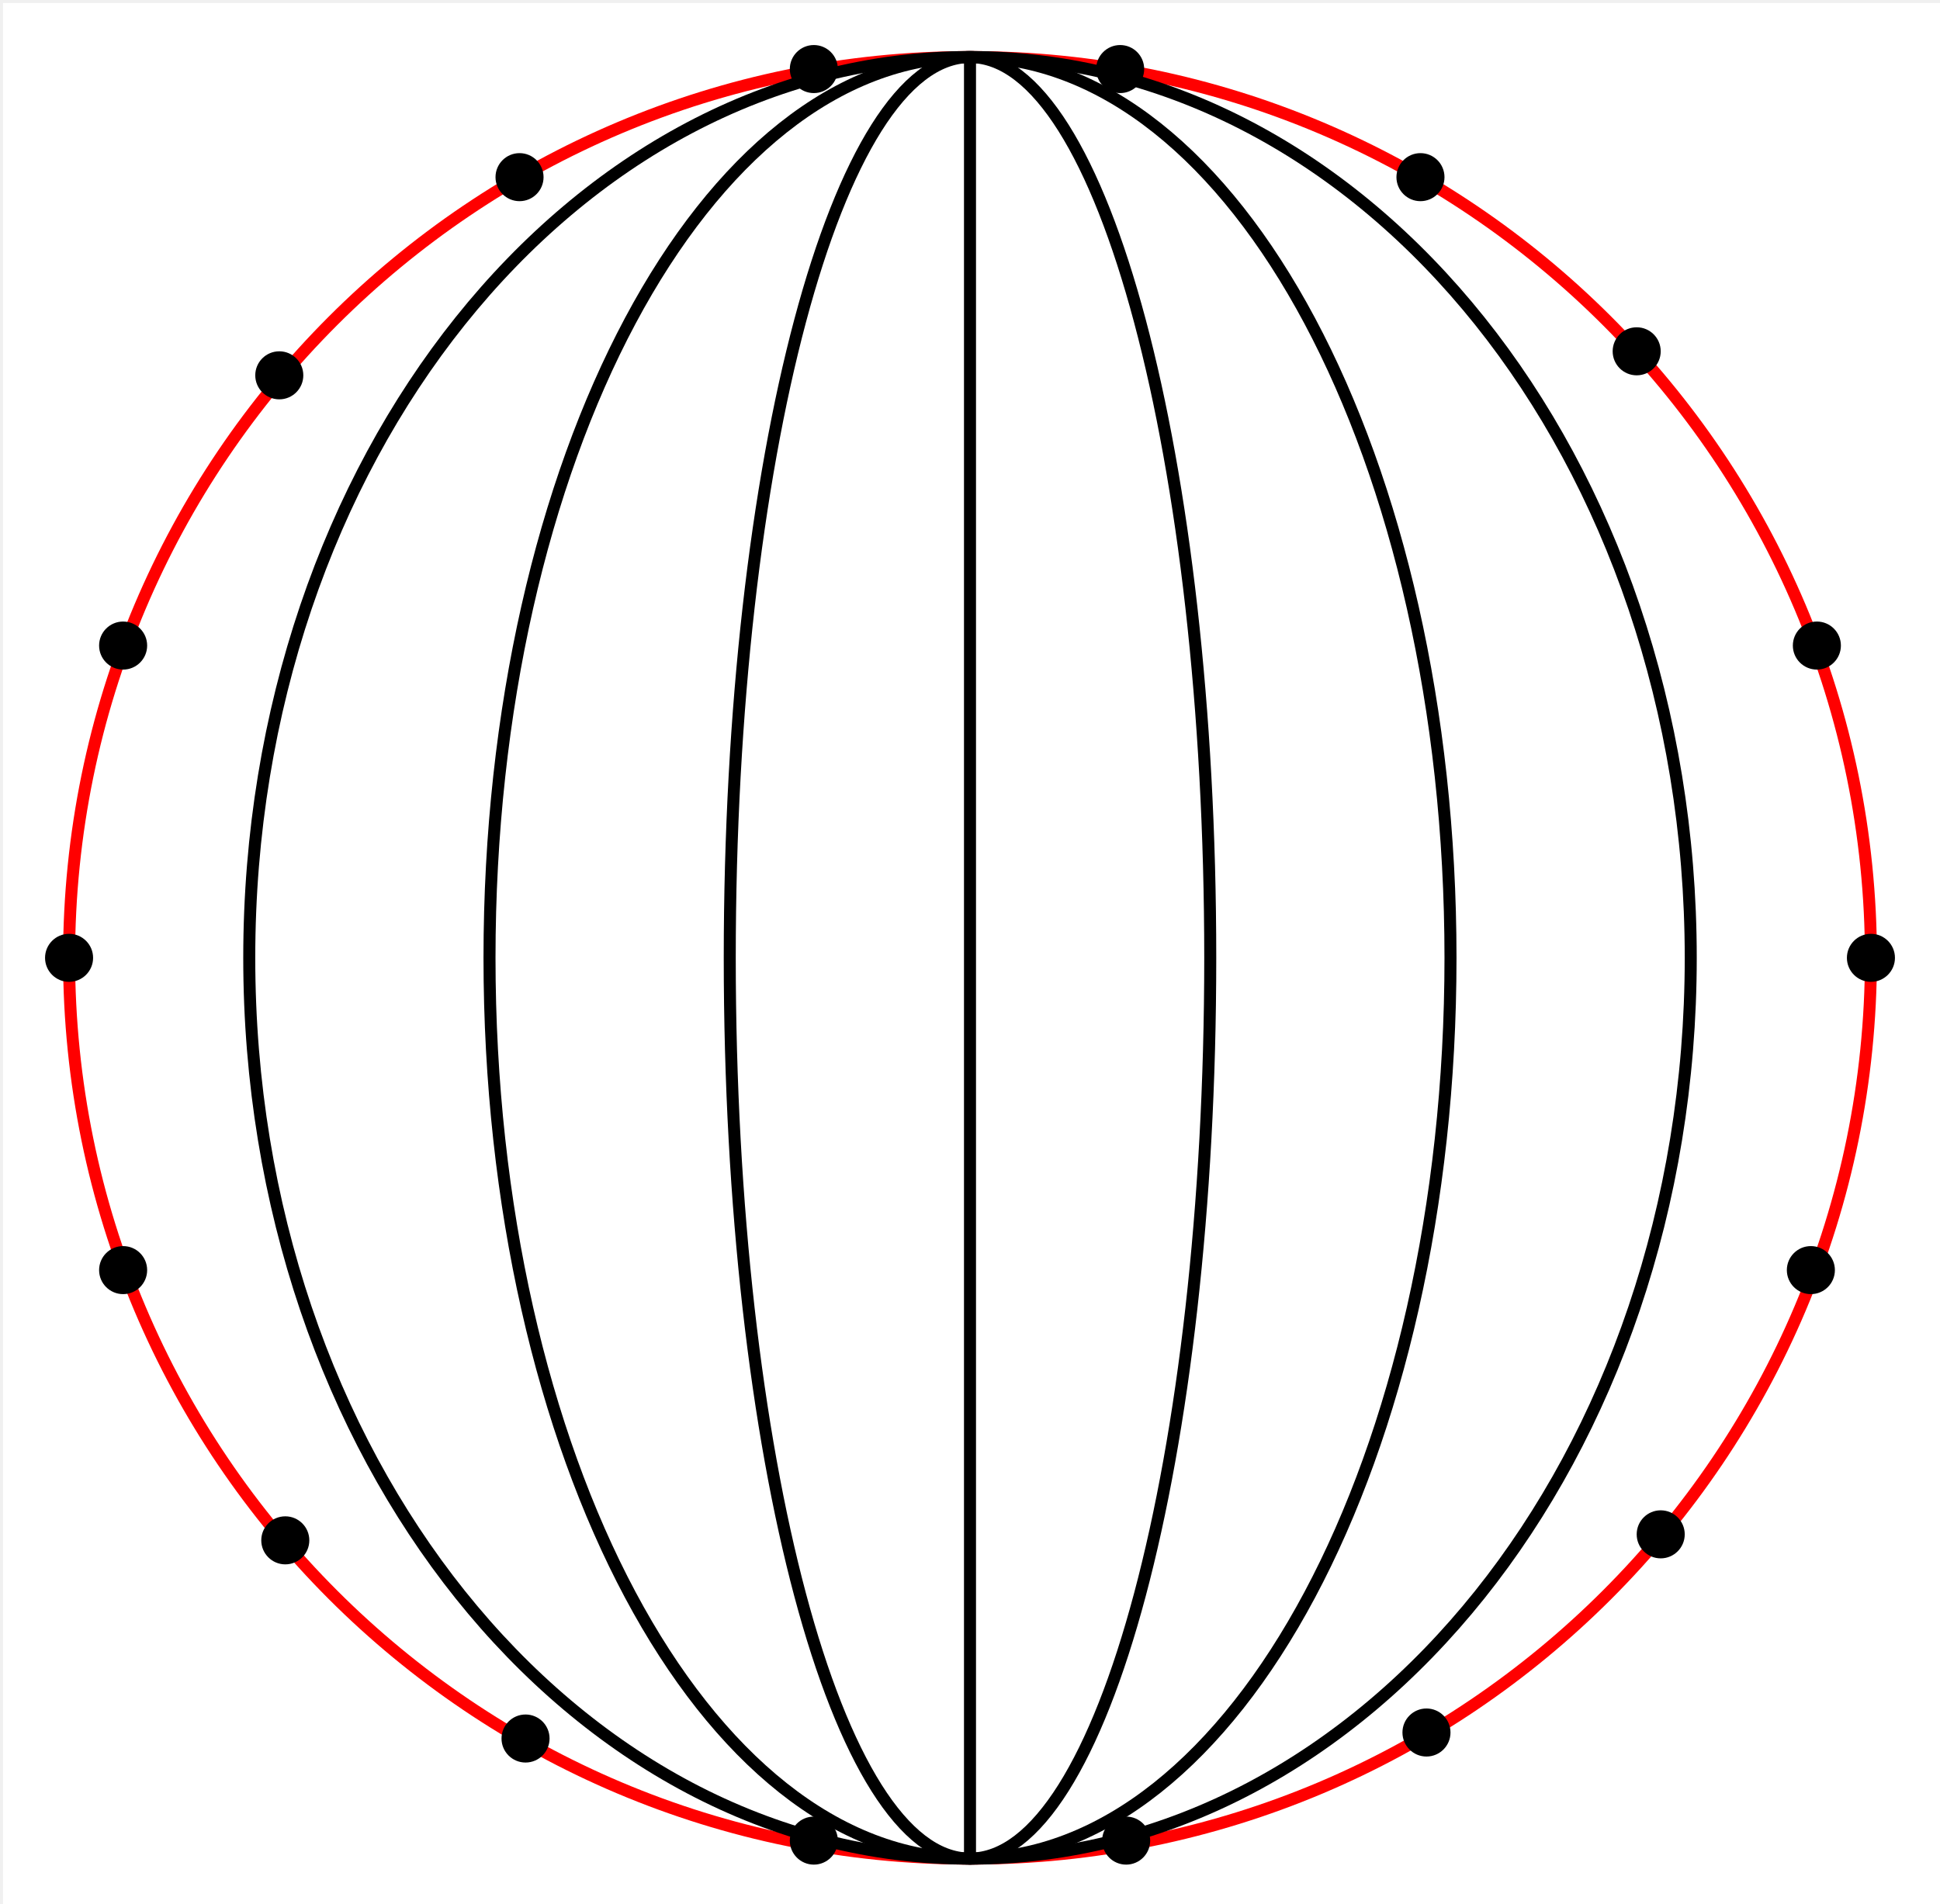
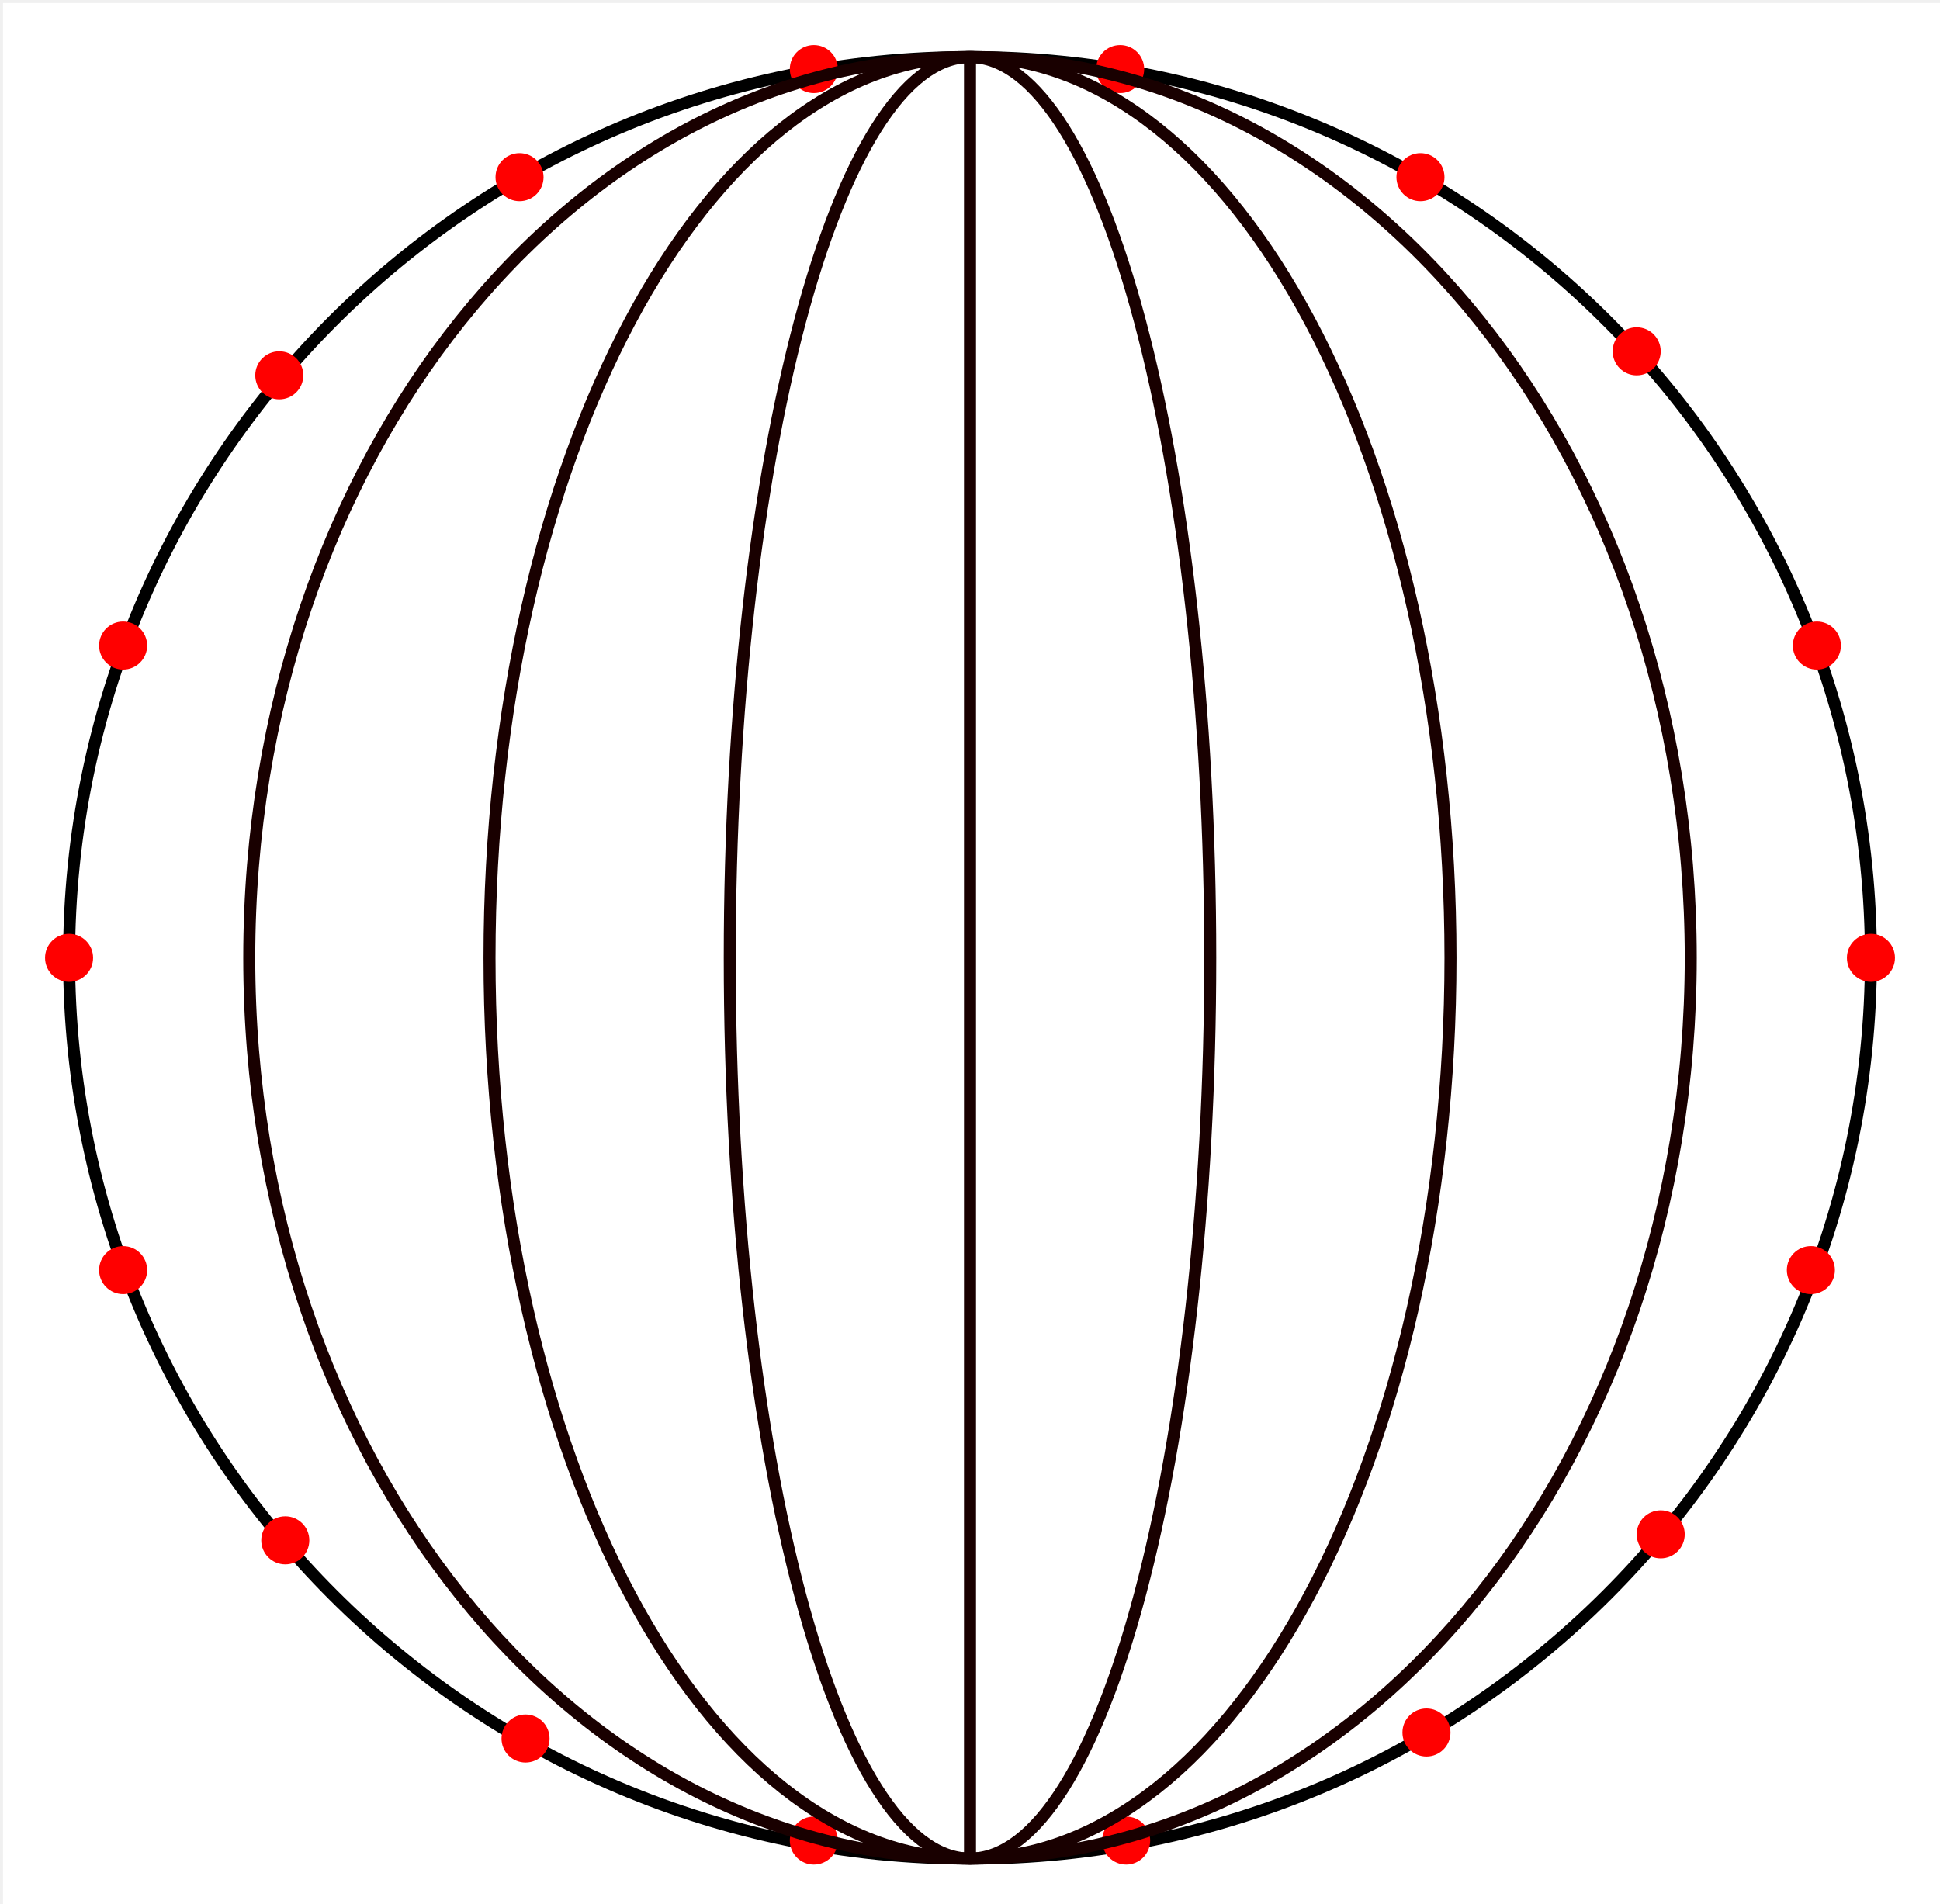
- <svg xmlns="http://www.w3.org/2000/svg" version="1.1" width="323px" height="317px" viewBox="-0.5 -0.5 323 317" content="&lt;mxfile host=&quot;app.diagrams.net&quot; agent=&quot;Mozilla/5.0 (Windows NT 10.0; Win64; x64) AppleWebKit/537.36 (KHTML, like Gecko) Chrome/130.0.0.0 Safari/537.36&quot; version=&quot;24.8.3&quot; scale=&quot;1&quot; border=&quot;0&quot;&gt;&#10;  &lt;diagram name=&quot;Page-1&quot; id=&quot;NmVs28cLvdq9DFLYHNnQ&quot;&gt;&#10;    &lt;mxGraphModel dx=&quot;740&quot; dy=&quot;439&quot; grid=&quot;1&quot; gridSize=&quot;10&quot; guides=&quot;1&quot; tooltips=&quot;1&quot; connect=&quot;1&quot; arrows=&quot;1&quot; fold=&quot;1&quot; page=&quot;1&quot; pageScale=&quot;1&quot; pageWidth=&quot;1000&quot; pageHeight=&quot;600&quot; math=&quot;0&quot; shadow=&quot;0&quot;&gt;&#10;      &lt;root&gt;&#10;        &lt;mxCell id=&quot;0&quot; /&gt;&#10;        &lt;mxCell id=&quot;1&quot; parent=&quot;0&quot; /&gt;&#10;        &lt;mxCell id=&quot;hvPfkf_D7iM-w9GVt1AT-44&quot; value=&quot;&quot; style=&quot;ellipse;whiteSpace=wrap;html=1;aspect=fixed;fillColor=none;strokeWidth=2;strokeColor=#FF0000;&quot; vertex=&quot;1&quot; parent=&quot;1&quot;&gt;&#10;          &lt;mxGeometry x=&quot;410&quot; y=&quot;28&quot; width=&quot;300&quot; height=&quot;300&quot; as=&quot;geometry&quot; /&gt;&#10;        &lt;/mxCell&gt;&#10;        &lt;mxCell id=&quot;hvPfkf_D7iM-w9GVt1AT-25&quot; value=&quot;&quot; style=&quot;endArrow=none;html=1;rounded=0;entryX=0.5;entryY=0;entryDx=0;entryDy=0;exitDx=0;exitDy=0;strokeColor=#000000;&quot; edge=&quot;1&quot; parent=&quot;1&quot; target=&quot;hvPfkf_D7iM-w9GVt1AT-47&quot;&gt;&#10;          &lt;mxGeometry width=&quot;50&quot; height=&quot;50&quot; relative=&quot;1&quot; as=&quot;geometry&quot;&gt;&#10;            &lt;mxPoint x=&quot;559&quot; y=&quot;28&quot; as=&quot;sourcePoint&quot; /&gt;&#10;            &lt;mxPoint x=&quot;660&quot; y=&quot;158&quot; as=&quot;targetPoint&quot; /&gt;&#10;          &lt;/mxGeometry&gt;&#10;        &lt;/mxCell&gt;&#10;        &lt;mxCell id=&quot;hvPfkf_D7iM-w9GVt1AT-26&quot; value=&quot;&quot; style=&quot;shape=waypoint;sketch=0;fillStyle=solid;size=6;pointerEvents=1;points=[];fillColor=none;resizable=0;rotatable=0;perimeter=centerPerimeter;snapToPoint=1;strokeWidth=2;strokeColor=#000000;&quot; vertex=&quot;1&quot; parent=&quot;1&quot;&gt;&#10;          &lt;mxGeometry x=&quot;435&quot; y=&quot;71&quot; width=&quot;20&quot; height=&quot;20&quot; as=&quot;geometry&quot; /&gt;&#10;        &lt;/mxCell&gt;&#10;        &lt;mxCell id=&quot;hvPfkf_D7iM-w9GVt1AT-27&quot; value=&quot;&quot; style=&quot;shape=waypoint;sketch=0;fillStyle=solid;size=6;pointerEvents=1;points=[];fillColor=none;resizable=0;rotatable=0;perimeter=centerPerimeter;snapToPoint=1;strokeWidth=2;strokeColor=#000000;&quot; vertex=&quot;1&quot; parent=&quot;1&quot;&gt;&#10;          &lt;mxGeometry x=&quot;661&quot; y=&quot;67&quot; width=&quot;20&quot; height=&quot;20&quot; as=&quot;geometry&quot; /&gt;&#10;        &lt;/mxCell&gt;&#10;        &lt;mxCell id=&quot;hvPfkf_D7iM-w9GVt1AT-28&quot; value=&quot;&quot; style=&quot;shape=waypoint;sketch=0;fillStyle=solid;size=6;pointerEvents=1;points=[];fillColor=none;resizable=0;rotatable=0;perimeter=centerPerimeter;snapToPoint=1;strokeWidth=2;strokeColor=#000000;&quot; vertex=&quot;1&quot; parent=&quot;1&quot;&gt;&#10;          &lt;mxGeometry x=&quot;400&quot; y=&quot;168&quot; width=&quot;20&quot; height=&quot;20&quot; as=&quot;geometry&quot; /&gt;&#10;        &lt;/mxCell&gt;&#10;        &lt;mxCell id=&quot;hvPfkf_D7iM-w9GVt1AT-29&quot; value=&quot;&quot; style=&quot;shape=waypoint;sketch=0;fillStyle=solid;size=6;pointerEvents=1;points=[];fillColor=none;resizable=0;rotatable=0;perimeter=centerPerimeter;snapToPoint=1;strokeWidth=2;strokeColor=#000000;&quot; vertex=&quot;1&quot; parent=&quot;1&quot;&gt;&#10;          &lt;mxGeometry x=&quot;700&quot; y=&quot;168&quot; width=&quot;20&quot; height=&quot;20&quot; as=&quot;geometry&quot; /&gt;&#10;        &lt;/mxCell&gt;&#10;        &lt;mxCell id=&quot;hvPfkf_D7iM-w9GVt1AT-30&quot; value=&quot;&quot; style=&quot;shape=waypoint;sketch=0;fillStyle=solid;size=6;pointerEvents=1;points=[];fillColor=none;resizable=0;rotatable=0;perimeter=centerPerimeter;snapToPoint=1;strokeWidth=2;strokeColor=#000000;&quot; vertex=&quot;1&quot; parent=&quot;1&quot;&gt;&#10;          &lt;mxGeometry x=&quot;475&quot; y=&quot;38&quot; width=&quot;20&quot; height=&quot;20&quot; as=&quot;geometry&quot; /&gt;&#10;        &lt;/mxCell&gt;&#10;        &lt;mxCell id=&quot;hvPfkf_D7iM-w9GVt1AT-31&quot; value=&quot;&quot; style=&quot;shape=waypoint;sketch=0;fillStyle=solid;size=6;pointerEvents=1;points=[];fillColor=none;resizable=0;rotatable=0;perimeter=centerPerimeter;snapToPoint=1;strokeWidth=2;strokeColor=#000000;&quot; vertex=&quot;1&quot; parent=&quot;1&quot;&gt;&#10;          &lt;mxGeometry x=&quot;409&quot; y=&quot;116&quot; width=&quot;20&quot; height=&quot;20&quot; as=&quot;geometry&quot; /&gt;&#10;        &lt;/mxCell&gt;&#10;        &lt;mxCell id=&quot;hvPfkf_D7iM-w9GVt1AT-32&quot; value=&quot;&quot; style=&quot;shape=waypoint;sketch=0;fillStyle=solid;size=6;pointerEvents=1;points=[];fillColor=none;resizable=0;rotatable=0;perimeter=centerPerimeter;snapToPoint=1;strokeWidth=2;strokeColor=#000000;&quot; vertex=&quot;1&quot; parent=&quot;1&quot;&gt;&#10;          &lt;mxGeometry x=&quot;524&quot; y=&quot;20&quot; width=&quot;20&quot; height=&quot;20&quot; as=&quot;geometry&quot; /&gt;&#10;        &lt;/mxCell&gt;&#10;        &lt;mxCell id=&quot;hvPfkf_D7iM-w9GVt1AT-33&quot; value=&quot;&quot; style=&quot;shape=waypoint;sketch=0;fillStyle=solid;size=6;pointerEvents=1;points=[];fillColor=none;resizable=0;rotatable=0;perimeter=centerPerimeter;snapToPoint=1;strokeWidth=2;strokeColor=#000000;&quot; vertex=&quot;1&quot; parent=&quot;1&quot;&gt;&#10;          &lt;mxGeometry x=&quot;625&quot; y=&quot;38&quot; width=&quot;20&quot; height=&quot;20&quot; as=&quot;geometry&quot; /&gt;&#10;        &lt;/mxCell&gt;&#10;        &lt;mxCell id=&quot;hvPfkf_D7iM-w9GVt1AT-34&quot; value=&quot;&quot; style=&quot;shape=waypoint;sketch=0;fillStyle=solid;size=6;pointerEvents=1;points=[];fillColor=none;resizable=0;rotatable=0;perimeter=centerPerimeter;snapToPoint=1;strokeWidth=2;strokeColor=#000000;&quot; vertex=&quot;1&quot; parent=&quot;1&quot;&gt;&#10;          &lt;mxGeometry x=&quot;575&quot; y=&quot;20&quot; width=&quot;20&quot; height=&quot;20&quot; as=&quot;geometry&quot; /&gt;&#10;        &lt;/mxCell&gt;&#10;        &lt;mxCell id=&quot;hvPfkf_D7iM-w9GVt1AT-35&quot; value=&quot;&quot; style=&quot;shape=waypoint;sketch=0;fillStyle=solid;size=6;pointerEvents=1;points=[];fillColor=none;resizable=0;rotatable=0;perimeter=centerPerimeter;snapToPoint=1;strokeWidth=2;strokeColor=#000000;&quot; vertex=&quot;1&quot; parent=&quot;1&quot;&gt;&#10;          &lt;mxGeometry x=&quot;691&quot; y=&quot;116&quot; width=&quot;20&quot; height=&quot;20&quot; as=&quot;geometry&quot; /&gt;&#10;        &lt;/mxCell&gt;&#10;        &lt;mxCell id=&quot;hvPfkf_D7iM-w9GVt1AT-36&quot; value=&quot;&quot; style=&quot;shape=waypoint;sketch=0;fillStyle=solid;size=6;pointerEvents=1;points=[];fillColor=none;resizable=0;rotatable=0;perimeter=centerPerimeter;snapToPoint=1;strokeWidth=2;strokeColor=#000000;&quot; vertex=&quot;1&quot; parent=&quot;1&quot;&gt;&#10;          &lt;mxGeometry x=&quot;409&quot; y=&quot;220&quot; width=&quot;20&quot; height=&quot;20&quot; as=&quot;geometry&quot; /&gt;&#10;        &lt;/mxCell&gt;&#10;        &lt;mxCell id=&quot;hvPfkf_D7iM-w9GVt1AT-37&quot; value=&quot;&quot; style=&quot;shape=waypoint;sketch=0;fillStyle=solid;size=6;pointerEvents=1;points=[];fillColor=none;resizable=0;rotatable=0;perimeter=centerPerimeter;snapToPoint=1;strokeWidth=2;strokeColor=#000000;&quot; vertex=&quot;1&quot; parent=&quot;1&quot;&gt;&#10;          &lt;mxGeometry x=&quot;436&quot; y=&quot;265&quot; width=&quot;20&quot; height=&quot;20&quot; as=&quot;geometry&quot; /&gt;&#10;        &lt;/mxCell&gt;&#10;        &lt;mxCell id=&quot;hvPfkf_D7iM-w9GVt1AT-38&quot; value=&quot;&quot; style=&quot;shape=waypoint;sketch=0;fillStyle=solid;size=6;pointerEvents=1;points=[];fillColor=none;resizable=0;rotatable=0;perimeter=centerPerimeter;snapToPoint=1;strokeWidth=2;strokeColor=#000000;&quot; vertex=&quot;1&quot; parent=&quot;1&quot;&gt;&#10;          &lt;mxGeometry x=&quot;476&quot; y=&quot;298&quot; width=&quot;20&quot; height=&quot;20&quot; as=&quot;geometry&quot; /&gt;&#10;        &lt;/mxCell&gt;&#10;        &lt;mxCell id=&quot;hvPfkf_D7iM-w9GVt1AT-39&quot; value=&quot;&quot; style=&quot;shape=waypoint;sketch=0;fillStyle=solid;size=6;pointerEvents=1;points=[];fillColor=none;resizable=0;rotatable=0;perimeter=centerPerimeter;snapToPoint=1;strokeWidth=2;strokeColor=#000000;&quot; vertex=&quot;1&quot; parent=&quot;1&quot;&gt;&#10;          &lt;mxGeometry x=&quot;524&quot; y=&quot;315&quot; width=&quot;20&quot; height=&quot;20&quot; as=&quot;geometry&quot; /&gt;&#10;        &lt;/mxCell&gt;&#10;        &lt;mxCell id=&quot;hvPfkf_D7iM-w9GVt1AT-40&quot; value=&quot;&quot; style=&quot;shape=waypoint;sketch=0;fillStyle=solid;size=6;pointerEvents=1;points=[];fillColor=none;resizable=0;rotatable=0;perimeter=centerPerimeter;snapToPoint=1;strokeWidth=2;strokeColor=#000000;&quot; vertex=&quot;1&quot; parent=&quot;1&quot;&gt;&#10;          &lt;mxGeometry x=&quot;576&quot; y=&quot;315&quot; width=&quot;20&quot; height=&quot;20&quot; as=&quot;geometry&quot; /&gt;&#10;        &lt;/mxCell&gt;&#10;        &lt;mxCell id=&quot;hvPfkf_D7iM-w9GVt1AT-41&quot; value=&quot;&quot; style=&quot;shape=waypoint;sketch=0;fillStyle=solid;size=6;pointerEvents=1;points=[];fillColor=none;resizable=0;rotatable=0;perimeter=centerPerimeter;snapToPoint=1;strokeWidth=2;strokeColor=#000000;&quot; vertex=&quot;1&quot; parent=&quot;1&quot;&gt;&#10;          &lt;mxGeometry x=&quot;626&quot; y=&quot;297&quot; width=&quot;20&quot; height=&quot;20&quot; as=&quot;geometry&quot; /&gt;&#10;        &lt;/mxCell&gt;&#10;        &lt;mxCell id=&quot;hvPfkf_D7iM-w9GVt1AT-42&quot; value=&quot;&quot; style=&quot;shape=waypoint;sketch=0;fillStyle=solid;size=6;pointerEvents=1;points=[];fillColor=none;resizable=0;rotatable=0;perimeter=centerPerimeter;snapToPoint=1;strokeWidth=2;strokeColor=#000000;&quot; vertex=&quot;1&quot; parent=&quot;1&quot;&gt;&#10;          &lt;mxGeometry x=&quot;665&quot; y=&quot;264&quot; width=&quot;20&quot; height=&quot;20&quot; as=&quot;geometry&quot; /&gt;&#10;        &lt;/mxCell&gt;&#10;        &lt;mxCell id=&quot;hvPfkf_D7iM-w9GVt1AT-43&quot; value=&quot;&quot; style=&quot;shape=waypoint;sketch=0;fillStyle=solid;size=6;pointerEvents=1;points=[];fillColor=none;resizable=0;rotatable=0;perimeter=centerPerimeter;snapToPoint=1;strokeWidth=2;strokeColor=#000000;&quot; vertex=&quot;1&quot; parent=&quot;1&quot;&gt;&#10;          &lt;mxGeometry x=&quot;690&quot; y=&quot;220&quot; width=&quot;20&quot; height=&quot;20&quot; as=&quot;geometry&quot; /&gt;&#10;        &lt;/mxCell&gt;&#10;        &lt;mxCell id=&quot;hvPfkf_D7iM-w9GVt1AT-45&quot; value=&quot;&quot; style=&quot;ellipse;whiteSpace=wrap;html=1;fillColor=none;strokeColor=#000000;strokeWidth=2;&quot; vertex=&quot;1&quot; parent=&quot;1&quot;&gt;&#10;          &lt;mxGeometry x=&quot;440&quot; y=&quot;28&quot; width=&quot;240&quot; height=&quot;300&quot; as=&quot;geometry&quot; /&gt;&#10;        &lt;/mxCell&gt;&#10;        &lt;mxCell id=&quot;hvPfkf_D7iM-w9GVt1AT-46&quot; value=&quot;&quot; style=&quot;ellipse;whiteSpace=wrap;html=1;fillColor=none;strokeColor=#000000;strokeWidth=2;&quot; vertex=&quot;1&quot; parent=&quot;1&quot;&gt;&#10;          &lt;mxGeometry x=&quot;480&quot; y=&quot;28&quot; width=&quot;160&quot; height=&quot;300&quot; as=&quot;geometry&quot; /&gt;&#10;        &lt;/mxCell&gt;&#10;        &lt;mxCell id=&quot;hvPfkf_D7iM-w9GVt1AT-47&quot; value=&quot;&quot; style=&quot;ellipse;whiteSpace=wrap;html=1;fillColor=none;strokeColor=#000000;strokeWidth=2;&quot; vertex=&quot;1&quot; parent=&quot;1&quot;&gt;&#10;          &lt;mxGeometry x=&quot;520&quot; y=&quot;28&quot; width=&quot;80&quot; height=&quot;300&quot; as=&quot;geometry&quot; /&gt;&#10;        &lt;/mxCell&gt;&#10;        &lt;mxCell id=&quot;hvPfkf_D7iM-w9GVt1AT-48&quot; value=&quot;&quot; style=&quot;endArrow=none;html=1;rounded=0;entryX=0.5;entryY=0;entryDx=0;entryDy=0;exitX=0.5;exitY=1;exitDx=0;exitDy=0;strokeWidth=2;strokeColor=#000000;&quot; edge=&quot;1&quot; parent=&quot;1&quot; source=&quot;hvPfkf_D7iM-w9GVt1AT-47&quot; target=&quot;hvPfkf_D7iM-w9GVt1AT-47&quot;&gt;&#10;          &lt;mxGeometry width=&quot;50&quot; height=&quot;50&quot; relative=&quot;1&quot; as=&quot;geometry&quot;&gt;&#10;            &lt;mxPoint x=&quot;510&quot; y=&quot;158&quot; as=&quot;sourcePoint&quot; /&gt;&#10;            &lt;mxPoint x=&quot;560&quot; y=&quot;108&quot; as=&quot;targetPoint&quot; /&gt;&#10;          &lt;/mxGeometry&gt;&#10;        &lt;/mxCell&gt;&#10;      &lt;/root&gt;&#10;    &lt;/mxGraphModel&gt;&#10;  &lt;/diagram&gt;&#10;&lt;/mxfile&gt;&#10;" style="background-color: rgb(255, 255, 255);">
+ <svg xmlns="http://www.w3.org/2000/svg" version="1.1" width="323px" height="317px" viewBox="-0.5 -0.5 323 317" content="&lt;mxfile host=&quot;app.diagrams.net&quot; agent=&quot;Mozilla/5.0 (Windows NT 10.0; Win64; x64) AppleWebKit/537.36 (KHTML, like Gecko) Chrome/130.0.0.0 Safari/537.36&quot; version=&quot;24.8.3&quot; scale=&quot;1&quot; border=&quot;0&quot;&gt;&#10;  &lt;diagram name=&quot;Page-1&quot; id=&quot;NmVs28cLvdq9DFLYHNnQ&quot;&gt;&#10;    &lt;mxGraphModel dx=&quot;740&quot; dy=&quot;439&quot; grid=&quot;1&quot; gridSize=&quot;10&quot; guides=&quot;1&quot; tooltips=&quot;1&quot; connect=&quot;1&quot; arrows=&quot;1&quot; fold=&quot;1&quot; page=&quot;1&quot; pageScale=&quot;1&quot; pageWidth=&quot;1000&quot; pageHeight=&quot;600&quot; math=&quot;0&quot; shadow=&quot;0&quot;&gt;&#10;      &lt;root&gt;&#10;        &lt;mxCell id=&quot;0&quot; /&gt;&#10;        &lt;mxCell id=&quot;1&quot; parent=&quot;0&quot; /&gt;&#10;        &lt;mxCell id=&quot;hvPfkf_D7iM-w9GVt1AT-44&quot; value=&quot;&quot; style=&quot;ellipse;whiteSpace=wrap;html=1;aspect=fixed;fillColor=none;strokeWidth=2;strokeColor=#000000;&quot; vertex=&quot;1&quot; parent=&quot;1&quot;&gt;&#10;          &lt;mxGeometry x=&quot;410&quot; y=&quot;28&quot; width=&quot;300&quot; height=&quot;300&quot; as=&quot;geometry&quot; /&gt;&#10;        &lt;/mxCell&gt;&#10;        &lt;mxCell id=&quot;hvPfkf_D7iM-w9GVt1AT-25&quot; value=&quot;&quot; style=&quot;endArrow=none;html=1;rounded=0;entryX=0.5;entryY=0;entryDx=0;entryDy=0;exitDx=0;exitDy=0;strokeColor=#FF0000;&quot; edge=&quot;1&quot; parent=&quot;1&quot; target=&quot;hvPfkf_D7iM-w9GVt1AT-47&quot;&gt;&#10;          &lt;mxGeometry width=&quot;50&quot; height=&quot;50&quot; relative=&quot;1&quot; as=&quot;geometry&quot;&gt;&#10;            &lt;mxPoint x=&quot;559&quot; y=&quot;28&quot; as=&quot;sourcePoint&quot; /&gt;&#10;            &lt;mxPoint x=&quot;660&quot; y=&quot;158&quot; as=&quot;targetPoint&quot; /&gt;&#10;          &lt;/mxGeometry&gt;&#10;        &lt;/mxCell&gt;&#10;        &lt;mxCell id=&quot;hvPfkf_D7iM-w9GVt1AT-26&quot; value=&quot;&quot; style=&quot;shape=waypoint;sketch=0;fillStyle=solid;size=6;pointerEvents=1;points=[];fillColor=none;resizable=0;rotatable=0;perimeter=centerPerimeter;snapToPoint=1;strokeWidth=2;strokeColor=#FF0000;&quot; vertex=&quot;1&quot; parent=&quot;1&quot;&gt;&#10;          &lt;mxGeometry x=&quot;435&quot; y=&quot;71&quot; width=&quot;20&quot; height=&quot;20&quot; as=&quot;geometry&quot; /&gt;&#10;        &lt;/mxCell&gt;&#10;        &lt;mxCell id=&quot;hvPfkf_D7iM-w9GVt1AT-27&quot; value=&quot;&quot; style=&quot;shape=waypoint;sketch=0;fillStyle=solid;size=6;pointerEvents=1;points=[];fillColor=none;resizable=0;rotatable=0;perimeter=centerPerimeter;snapToPoint=1;strokeWidth=2;strokeColor=#FF0000;&quot; vertex=&quot;1&quot; parent=&quot;1&quot;&gt;&#10;          &lt;mxGeometry x=&quot;661&quot; y=&quot;67&quot; width=&quot;20&quot; height=&quot;20&quot; as=&quot;geometry&quot; /&gt;&#10;        &lt;/mxCell&gt;&#10;        &lt;mxCell id=&quot;hvPfkf_D7iM-w9GVt1AT-28&quot; value=&quot;&quot; style=&quot;shape=waypoint;sketch=0;fillStyle=solid;size=6;pointerEvents=1;points=[];fillColor=none;resizable=0;rotatable=0;perimeter=centerPerimeter;snapToPoint=1;strokeWidth=2;strokeColor=#FF0000;&quot; vertex=&quot;1&quot; parent=&quot;1&quot;&gt;&#10;          &lt;mxGeometry x=&quot;400&quot; y=&quot;168&quot; width=&quot;20&quot; height=&quot;20&quot; as=&quot;geometry&quot; /&gt;&#10;        &lt;/mxCell&gt;&#10;        &lt;mxCell id=&quot;hvPfkf_D7iM-w9GVt1AT-29&quot; value=&quot;&quot; style=&quot;shape=waypoint;sketch=0;fillStyle=solid;size=6;pointerEvents=1;points=[];fillColor=none;resizable=0;rotatable=0;perimeter=centerPerimeter;snapToPoint=1;strokeWidth=2;strokeColor=#FF0000;&quot; vertex=&quot;1&quot; parent=&quot;1&quot;&gt;&#10;          &lt;mxGeometry x=&quot;700&quot; y=&quot;168&quot; width=&quot;20&quot; height=&quot;20&quot; as=&quot;geometry&quot; /&gt;&#10;        &lt;/mxCell&gt;&#10;        &lt;mxCell id=&quot;hvPfkf_D7iM-w9GVt1AT-30&quot; value=&quot;&quot; style=&quot;shape=waypoint;sketch=0;fillStyle=solid;size=6;pointerEvents=1;points=[];fillColor=none;resizable=0;rotatable=0;perimeter=centerPerimeter;snapToPoint=1;strokeWidth=2;strokeColor=#FF0000;&quot; vertex=&quot;1&quot; parent=&quot;1&quot;&gt;&#10;          &lt;mxGeometry x=&quot;475&quot; y=&quot;38&quot; width=&quot;20&quot; height=&quot;20&quot; as=&quot;geometry&quot; /&gt;&#10;        &lt;/mxCell&gt;&#10;        &lt;mxCell id=&quot;hvPfkf_D7iM-w9GVt1AT-31&quot; value=&quot;&quot; style=&quot;shape=waypoint;sketch=0;fillStyle=solid;size=6;pointerEvents=1;points=[];fillColor=none;resizable=0;rotatable=0;perimeter=centerPerimeter;snapToPoint=1;strokeWidth=2;strokeColor=#FF0000;&quot; vertex=&quot;1&quot; parent=&quot;1&quot;&gt;&#10;          &lt;mxGeometry x=&quot;409&quot; y=&quot;116&quot; width=&quot;20&quot; height=&quot;20&quot; as=&quot;geometry&quot; /&gt;&#10;        &lt;/mxCell&gt;&#10;        &lt;mxCell id=&quot;hvPfkf_D7iM-w9GVt1AT-32&quot; value=&quot;&quot; style=&quot;shape=waypoint;sketch=0;fillStyle=solid;size=6;pointerEvents=1;points=[];fillColor=none;resizable=0;rotatable=0;perimeter=centerPerimeter;snapToPoint=1;strokeWidth=2;strokeColor=#FF0000;&quot; vertex=&quot;1&quot; parent=&quot;1&quot;&gt;&#10;          &lt;mxGeometry x=&quot;524&quot; y=&quot;20&quot; width=&quot;20&quot; height=&quot;20&quot; as=&quot;geometry&quot; /&gt;&#10;        &lt;/mxCell&gt;&#10;        &lt;mxCell id=&quot;hvPfkf_D7iM-w9GVt1AT-33&quot; value=&quot;&quot; style=&quot;shape=waypoint;sketch=0;fillStyle=solid;size=6;pointerEvents=1;points=[];fillColor=none;resizable=0;rotatable=0;perimeter=centerPerimeter;snapToPoint=1;strokeWidth=2;strokeColor=#FF0000;&quot; vertex=&quot;1&quot; parent=&quot;1&quot;&gt;&#10;          &lt;mxGeometry x=&quot;625&quot; y=&quot;38&quot; width=&quot;20&quot; height=&quot;20&quot; as=&quot;geometry&quot; /&gt;&#10;        &lt;/mxCell&gt;&#10;        &lt;mxCell id=&quot;hvPfkf_D7iM-w9GVt1AT-34&quot; value=&quot;&quot; style=&quot;shape=waypoint;sketch=0;fillStyle=solid;size=6;pointerEvents=1;points=[];fillColor=none;resizable=0;rotatable=0;perimeter=centerPerimeter;snapToPoint=1;strokeWidth=2;strokeColor=#FF0000;&quot; vertex=&quot;1&quot; parent=&quot;1&quot;&gt;&#10;          &lt;mxGeometry x=&quot;575&quot; y=&quot;20&quot; width=&quot;20&quot; height=&quot;20&quot; as=&quot;geometry&quot; /&gt;&#10;        &lt;/mxCell&gt;&#10;        &lt;mxCell id=&quot;hvPfkf_D7iM-w9GVt1AT-35&quot; value=&quot;&quot; style=&quot;shape=waypoint;sketch=0;fillStyle=solid;size=6;pointerEvents=1;points=[];fillColor=none;resizable=0;rotatable=0;perimeter=centerPerimeter;snapToPoint=1;strokeWidth=2;strokeColor=#FF0000;&quot; vertex=&quot;1&quot; parent=&quot;1&quot;&gt;&#10;          &lt;mxGeometry x=&quot;691&quot; y=&quot;116&quot; width=&quot;20&quot; height=&quot;20&quot; as=&quot;geometry&quot; /&gt;&#10;        &lt;/mxCell&gt;&#10;        &lt;mxCell id=&quot;hvPfkf_D7iM-w9GVt1AT-36&quot; value=&quot;&quot; style=&quot;shape=waypoint;sketch=0;fillStyle=solid;size=6;pointerEvents=1;points=[];fillColor=none;resizable=0;rotatable=0;perimeter=centerPerimeter;snapToPoint=1;strokeWidth=2;strokeColor=#FF0000;&quot; vertex=&quot;1&quot; parent=&quot;1&quot;&gt;&#10;          &lt;mxGeometry x=&quot;409&quot; y=&quot;220&quot; width=&quot;20&quot; height=&quot;20&quot; as=&quot;geometry&quot; /&gt;&#10;        &lt;/mxCell&gt;&#10;        &lt;mxCell id=&quot;hvPfkf_D7iM-w9GVt1AT-37&quot; value=&quot;&quot; style=&quot;shape=waypoint;sketch=0;fillStyle=solid;size=6;pointerEvents=1;points=[];fillColor=none;resizable=0;rotatable=0;perimeter=centerPerimeter;snapToPoint=1;strokeWidth=2;strokeColor=#FF0000;&quot; vertex=&quot;1&quot; parent=&quot;1&quot;&gt;&#10;          &lt;mxGeometry x=&quot;436&quot; y=&quot;265&quot; width=&quot;20&quot; height=&quot;20&quot; as=&quot;geometry&quot; /&gt;&#10;        &lt;/mxCell&gt;&#10;        &lt;mxCell id=&quot;hvPfkf_D7iM-w9GVt1AT-38&quot; value=&quot;&quot; style=&quot;shape=waypoint;sketch=0;fillStyle=solid;size=6;pointerEvents=1;points=[];fillColor=none;resizable=0;rotatable=0;perimeter=centerPerimeter;snapToPoint=1;strokeWidth=2;strokeColor=#FF0000;&quot; vertex=&quot;1&quot; parent=&quot;1&quot;&gt;&#10;          &lt;mxGeometry x=&quot;476&quot; y=&quot;298&quot; width=&quot;20&quot; height=&quot;20&quot; as=&quot;geometry&quot; /&gt;&#10;        &lt;/mxCell&gt;&#10;        &lt;mxCell id=&quot;hvPfkf_D7iM-w9GVt1AT-39&quot; value=&quot;&quot; style=&quot;shape=waypoint;sketch=0;fillStyle=solid;size=6;pointerEvents=1;points=[];fillColor=none;resizable=0;rotatable=0;perimeter=centerPerimeter;snapToPoint=1;strokeWidth=2;strokeColor=#FF0000;&quot; vertex=&quot;1&quot; parent=&quot;1&quot;&gt;&#10;          &lt;mxGeometry x=&quot;524&quot; y=&quot;315&quot; width=&quot;20&quot; height=&quot;20&quot; as=&quot;geometry&quot; /&gt;&#10;        &lt;/mxCell&gt;&#10;        &lt;mxCell id=&quot;hvPfkf_D7iM-w9GVt1AT-40&quot; value=&quot;&quot; style=&quot;shape=waypoint;sketch=0;fillStyle=solid;size=6;pointerEvents=1;points=[];fillColor=none;resizable=0;rotatable=0;perimeter=centerPerimeter;snapToPoint=1;strokeWidth=2;strokeColor=#FF0000;&quot; vertex=&quot;1&quot; parent=&quot;1&quot;&gt;&#10;          &lt;mxGeometry x=&quot;576&quot; y=&quot;315&quot; width=&quot;20&quot; height=&quot;20&quot; as=&quot;geometry&quot; /&gt;&#10;        &lt;/mxCell&gt;&#10;        &lt;mxCell id=&quot;hvPfkf_D7iM-w9GVt1AT-41&quot; value=&quot;&quot; style=&quot;shape=waypoint;sketch=0;fillStyle=solid;size=6;pointerEvents=1;points=[];fillColor=none;resizable=0;rotatable=0;perimeter=centerPerimeter;snapToPoint=1;strokeWidth=2;strokeColor=#FF0000;&quot; vertex=&quot;1&quot; parent=&quot;1&quot;&gt;&#10;          &lt;mxGeometry x=&quot;626&quot; y=&quot;297&quot; width=&quot;20&quot; height=&quot;20&quot; as=&quot;geometry&quot; /&gt;&#10;        &lt;/mxCell&gt;&#10;        &lt;mxCell id=&quot;hvPfkf_D7iM-w9GVt1AT-42&quot; value=&quot;&quot; style=&quot;shape=waypoint;sketch=0;fillStyle=solid;size=6;pointerEvents=1;points=[];fillColor=none;resizable=0;rotatable=0;perimeter=centerPerimeter;snapToPoint=1;strokeWidth=2;strokeColor=#FF0000;&quot; vertex=&quot;1&quot; parent=&quot;1&quot;&gt;&#10;          &lt;mxGeometry x=&quot;665&quot; y=&quot;264&quot; width=&quot;20&quot; height=&quot;20&quot; as=&quot;geometry&quot; /&gt;&#10;        &lt;/mxCell&gt;&#10;        &lt;mxCell id=&quot;hvPfkf_D7iM-w9GVt1AT-43&quot; value=&quot;&quot; style=&quot;shape=waypoint;sketch=0;fillStyle=solid;size=6;pointerEvents=1;points=[];fillColor=none;resizable=0;rotatable=0;perimeter=centerPerimeter;snapToPoint=1;strokeWidth=2;strokeColor=#FF0000;&quot; vertex=&quot;1&quot; parent=&quot;1&quot;&gt;&#10;          &lt;mxGeometry x=&quot;690&quot; y=&quot;220&quot; width=&quot;20&quot; height=&quot;20&quot; as=&quot;geometry&quot; /&gt;&#10;        &lt;/mxCell&gt;&#10;        &lt;mxCell id=&quot;hvPfkf_D7iM-w9GVt1AT-45&quot; value=&quot;&quot; style=&quot;ellipse;whiteSpace=wrap;html=1;fillColor=none;strokeColor=#190000;strokeWidth=2;&quot; vertex=&quot;1&quot; parent=&quot;1&quot;&gt;&#10;          &lt;mxGeometry x=&quot;440&quot; y=&quot;28&quot; width=&quot;240&quot; height=&quot;300&quot; as=&quot;geometry&quot; /&gt;&#10;        &lt;/mxCell&gt;&#10;        &lt;mxCell id=&quot;hvPfkf_D7iM-w9GVt1AT-46&quot; value=&quot;&quot; style=&quot;ellipse;whiteSpace=wrap;html=1;fillColor=none;strokeColor=#190000;strokeWidth=2;&quot; vertex=&quot;1&quot; parent=&quot;1&quot;&gt;&#10;          &lt;mxGeometry x=&quot;480&quot; y=&quot;28&quot; width=&quot;160&quot; height=&quot;300&quot; as=&quot;geometry&quot; /&gt;&#10;        &lt;/mxCell&gt;&#10;        &lt;mxCell id=&quot;hvPfkf_D7iM-w9GVt1AT-47&quot; value=&quot;&quot; style=&quot;ellipse;whiteSpace=wrap;html=1;fillColor=none;strokeColor=#190000;strokeWidth=2;&quot; vertex=&quot;1&quot; parent=&quot;1&quot;&gt;&#10;          &lt;mxGeometry x=&quot;520&quot; y=&quot;28&quot; width=&quot;80&quot; height=&quot;300&quot; as=&quot;geometry&quot; /&gt;&#10;        &lt;/mxCell&gt;&#10;        &lt;mxCell id=&quot;hvPfkf_D7iM-w9GVt1AT-48&quot; value=&quot;&quot; style=&quot;endArrow=none;html=1;rounded=0;entryX=0.5;entryY=0;entryDx=0;entryDy=0;exitX=0.5;exitY=1;exitDx=0;exitDy=0;strokeWidth=2;strokeColor=#190000;&quot; edge=&quot;1&quot; parent=&quot;1&quot; source=&quot;hvPfkf_D7iM-w9GVt1AT-47&quot; target=&quot;hvPfkf_D7iM-w9GVt1AT-47&quot;&gt;&#10;          &lt;mxGeometry width=&quot;50&quot; height=&quot;50&quot; relative=&quot;1&quot; as=&quot;geometry&quot;&gt;&#10;            &lt;mxPoint x=&quot;510&quot; y=&quot;158&quot; as=&quot;sourcePoint&quot; /&gt;&#10;            &lt;mxPoint x=&quot;560&quot; y=&quot;108&quot; as=&quot;targetPoint&quot; /&gt;&#10;          &lt;/mxGeometry&gt;&#10;        &lt;/mxCell&gt;&#10;      &lt;/root&gt;&#10;    &lt;/mxGraphModel&gt;&#10;  &lt;/diagram&gt;&#10;&lt;/mxfile&gt;&#10;" style="background-color: rgb(255, 255, 255);">
  <defs />
  <rect fill="#ffffff" width="100%" height="100%" x="0" y="0" />
  <g>
    <g data-cell-id="0">
      <g data-cell-id="1">
        <g data-cell-id="hvPfkf_D7iM-w9GVt1AT-44">
          <g>
-             <ellipse cx="161" cy="159" rx="150" ry="150" fill="none" stroke="#ff0000" stroke-width="2" pointer-events="all" />
+             <ellipse cx="161" cy="159" rx="150" ry="150" fill="none" stroke="#000000" stroke-width="2" pointer-events="all" />
          </g>
        </g>
        <g data-cell-id="hvPfkf_D7iM-w9GVt1AT-25">
          <g>
-             <path d="M 160 9 L 161 9" fill="none" stroke="#000000" stroke-miterlimit="10" pointer-events="stroke" />
+             <path d="M 160 9 L 161 9" fill="none" stroke="#ff0000" stroke-miterlimit="10" pointer-events="stroke" />
          </g>
        </g>
        <g data-cell-id="hvPfkf_D7iM-w9GVt1AT-26">
          <g>
-             <ellipse cx="46" cy="62" rx="4" ry="4" fill="#000000" stroke="none" pointer-events="all" />
+             <ellipse cx="46" cy="62" rx="4" ry="4" fill="#ff0000" stroke="none" pointer-events="all" />
            <rect x="36" y="52" width="20" height="20" fill="none" stroke="none" pointer-events="all" />
          </g>
        </g>
        <g data-cell-id="hvPfkf_D7iM-w9GVt1AT-27">
          <g>
-             <ellipse cx="272" cy="58" rx="4" ry="4" fill="#000000" stroke="none" pointer-events="all" />
+             <ellipse cx="272" cy="58" rx="4" ry="4" fill="#ff0000" stroke="none" pointer-events="all" />
            <rect x="262" y="48" width="20" height="20" fill="none" stroke="none" pointer-events="all" />
          </g>
        </g>
        <g data-cell-id="hvPfkf_D7iM-w9GVt1AT-28">
          <g>
-             <ellipse cx="11" cy="159" rx="4" ry="4" fill="#000000" stroke="none" pointer-events="all" />
+             <ellipse cx="11" cy="159" rx="4" ry="4" fill="#ff0000" stroke="none" pointer-events="all" />
            <rect x="1" y="149" width="20" height="20" fill="none" stroke="none" pointer-events="all" />
          </g>
        </g>
        <g data-cell-id="hvPfkf_D7iM-w9GVt1AT-29">
          <g>
-             <ellipse cx="311" cy="159" rx="4" ry="4" fill="#000000" stroke="none" pointer-events="all" />
+             <ellipse cx="311" cy="159" rx="4" ry="4" fill="#ff0000" stroke="none" pointer-events="all" />
            <rect x="301" y="149" width="20" height="20" fill="none" stroke="none" pointer-events="all" />
          </g>
        </g>
        <g data-cell-id="hvPfkf_D7iM-w9GVt1AT-30">
          <g>
-             <ellipse cx="86" cy="29" rx="4" ry="4" fill="#000000" stroke="none" pointer-events="all" />
+             <ellipse cx="86" cy="29" rx="4" ry="4" fill="#ff0000" stroke="none" pointer-events="all" />
            <rect x="76" y="19" width="20" height="20" fill="none" stroke="none" pointer-events="all" />
          </g>
        </g>
        <g data-cell-id="hvPfkf_D7iM-w9GVt1AT-31">
          <g>
-             <ellipse cx="20" cy="107" rx="4" ry="4" fill="#000000" stroke="none" pointer-events="all" />
+             <ellipse cx="20" cy="107" rx="4" ry="4" fill="#ff0000" stroke="none" pointer-events="all" />
            <rect x="10" y="97" width="20" height="20" fill="none" stroke="none" pointer-events="all" />
          </g>
        </g>
        <g data-cell-id="hvPfkf_D7iM-w9GVt1AT-32">
          <g>
-             <ellipse cx="135" cy="11" rx="4" ry="4" fill="#000000" stroke="none" pointer-events="all" />
+             <ellipse cx="135" cy="11" rx="4" ry="4" fill="#ff0000" stroke="none" pointer-events="all" />
            <rect x="125" y="1" width="20" height="20" fill="none" stroke="none" pointer-events="all" />
          </g>
        </g>
        <g data-cell-id="hvPfkf_D7iM-w9GVt1AT-33">
          <g>
-             <ellipse cx="236" cy="29" rx="4" ry="4" fill="#000000" stroke="none" pointer-events="all" />
+             <ellipse cx="236" cy="29" rx="4" ry="4" fill="#ff0000" stroke="none" pointer-events="all" />
            <rect x="226" y="19" width="20" height="20" fill="none" stroke="none" pointer-events="all" />
          </g>
        </g>
        <g data-cell-id="hvPfkf_D7iM-w9GVt1AT-34">
          <g>
-             <ellipse cx="186" cy="11" rx="4" ry="4" fill="#000000" stroke="none" pointer-events="all" />
+             <ellipse cx="186" cy="11" rx="4" ry="4" fill="#ff0000" stroke="none" pointer-events="all" />
            <rect x="176" y="1" width="20" height="20" fill="none" stroke="none" pointer-events="all" />
          </g>
        </g>
        <g data-cell-id="hvPfkf_D7iM-w9GVt1AT-35">
          <g>
-             <ellipse cx="302" cy="107" rx="4" ry="4" fill="#000000" stroke="none" pointer-events="all" />
+             <ellipse cx="302" cy="107" rx="4" ry="4" fill="#ff0000" stroke="none" pointer-events="all" />
            <rect x="292" y="97" width="20" height="20" fill="none" stroke="none" pointer-events="all" />
          </g>
        </g>
        <g data-cell-id="hvPfkf_D7iM-w9GVt1AT-36">
          <g>
-             <ellipse cx="20" cy="211" rx="4" ry="4" fill="#000000" stroke="none" pointer-events="all" />
+             <ellipse cx="20" cy="211" rx="4" ry="4" fill="#ff0000" stroke="none" pointer-events="all" />
            <rect x="10" y="201" width="20" height="20" fill="none" stroke="none" pointer-events="all" />
          </g>
        </g>
        <g data-cell-id="hvPfkf_D7iM-w9GVt1AT-37">
          <g>
-             <ellipse cx="47" cy="256" rx="4" ry="4" fill="#000000" stroke="none" pointer-events="all" />
+             <ellipse cx="47" cy="256" rx="4" ry="4" fill="#ff0000" stroke="none" pointer-events="all" />
            <rect x="37" y="246" width="20" height="20" fill="none" stroke="none" pointer-events="all" />
          </g>
        </g>
        <g data-cell-id="hvPfkf_D7iM-w9GVt1AT-38">
          <g>
-             <ellipse cx="87" cy="289" rx="4" ry="4" fill="#000000" stroke="none" pointer-events="all" />
+             <ellipse cx="87" cy="289" rx="4" ry="4" fill="#ff0000" stroke="none" pointer-events="all" />
            <rect x="77" y="279" width="20" height="20" fill="none" stroke="none" pointer-events="all" />
          </g>
        </g>
        <g data-cell-id="hvPfkf_D7iM-w9GVt1AT-39">
          <g>
-             <ellipse cx="135" cy="306" rx="4" ry="4" fill="#000000" stroke="none" pointer-events="all" />
+             <ellipse cx="135" cy="306" rx="4" ry="4" fill="#ff0000" stroke="none" pointer-events="all" />
            <rect x="125" y="296" width="20" height="20" fill="none" stroke="none" pointer-events="all" />
          </g>
        </g>
        <g data-cell-id="hvPfkf_D7iM-w9GVt1AT-40">
          <g>
-             <ellipse cx="187" cy="306" rx="4" ry="4" fill="#000000" stroke="none" pointer-events="all" />
+             <ellipse cx="187" cy="306" rx="4" ry="4" fill="#ff0000" stroke="none" pointer-events="all" />
            <rect x="177" y="296" width="20" height="20" fill="none" stroke="none" pointer-events="all" />
          </g>
        </g>
        <g data-cell-id="hvPfkf_D7iM-w9GVt1AT-41">
          <g>
-             <ellipse cx="237" cy="288" rx="4" ry="4" fill="#000000" stroke="none" pointer-events="all" />
+             <ellipse cx="237" cy="288" rx="4" ry="4" fill="#ff0000" stroke="none" pointer-events="all" />
            <rect x="227" y="278" width="20" height="20" fill="none" stroke="none" pointer-events="all" />
          </g>
        </g>
        <g data-cell-id="hvPfkf_D7iM-w9GVt1AT-42">
          <g>
-             <ellipse cx="276" cy="255" rx="4" ry="4" fill="#000000" stroke="none" pointer-events="all" />
+             <ellipse cx="276" cy="255" rx="4" ry="4" fill="#ff0000" stroke="none" pointer-events="all" />
            <rect x="266" y="245" width="20" height="20" fill="none" stroke="none" pointer-events="all" />
          </g>
        </g>
        <g data-cell-id="hvPfkf_D7iM-w9GVt1AT-43">
          <g>
-             <ellipse cx="301" cy="211" rx="4" ry="4" fill="#000000" stroke="none" pointer-events="all" />
+             <ellipse cx="301" cy="211" rx="4" ry="4" fill="#ff0000" stroke="none" pointer-events="all" />
            <rect x="291" y="201" width="20" height="20" fill="none" stroke="none" pointer-events="all" />
          </g>
        </g>
        <g data-cell-id="hvPfkf_D7iM-w9GVt1AT-45">
          <g>
-             <ellipse cx="161" cy="159" rx="120" ry="150" fill="none" stroke="#000000" stroke-width="2" pointer-events="all" />
+             <ellipse cx="161" cy="159" rx="120" ry="150" fill="none" stroke="#190000" stroke-width="2" pointer-events="all" />
          </g>
        </g>
        <g data-cell-id="hvPfkf_D7iM-w9GVt1AT-46">
          <g>
-             <ellipse cx="161" cy="159" rx="80" ry="150" fill="none" stroke="#000000" stroke-width="2" pointer-events="all" />
+             <ellipse cx="161" cy="159" rx="80" ry="150" fill="none" stroke="#190000" stroke-width="2" pointer-events="all" />
          </g>
        </g>
        <g data-cell-id="hvPfkf_D7iM-w9GVt1AT-47">
          <g>
-             <ellipse cx="161" cy="159" rx="40" ry="150" fill="none" stroke="#000000" stroke-width="2" pointer-events="all" />
+             <ellipse cx="161" cy="159" rx="40" ry="150" fill="none" stroke="#190000" stroke-width="2" pointer-events="all" />
          </g>
        </g>
        <g data-cell-id="hvPfkf_D7iM-w9GVt1AT-48">
          <g>
-             <path d="M 161 309 L 161 9" fill="none" stroke="#000000" stroke-width="2" stroke-miterlimit="10" pointer-events="stroke" />
+             <path d="M 161 309 L 161 9" fill="none" stroke="#190000" stroke-width="2" stroke-miterlimit="10" pointer-events="stroke" />
          </g>
        </g>
      </g>
    </g>
  </g>
</svg>
